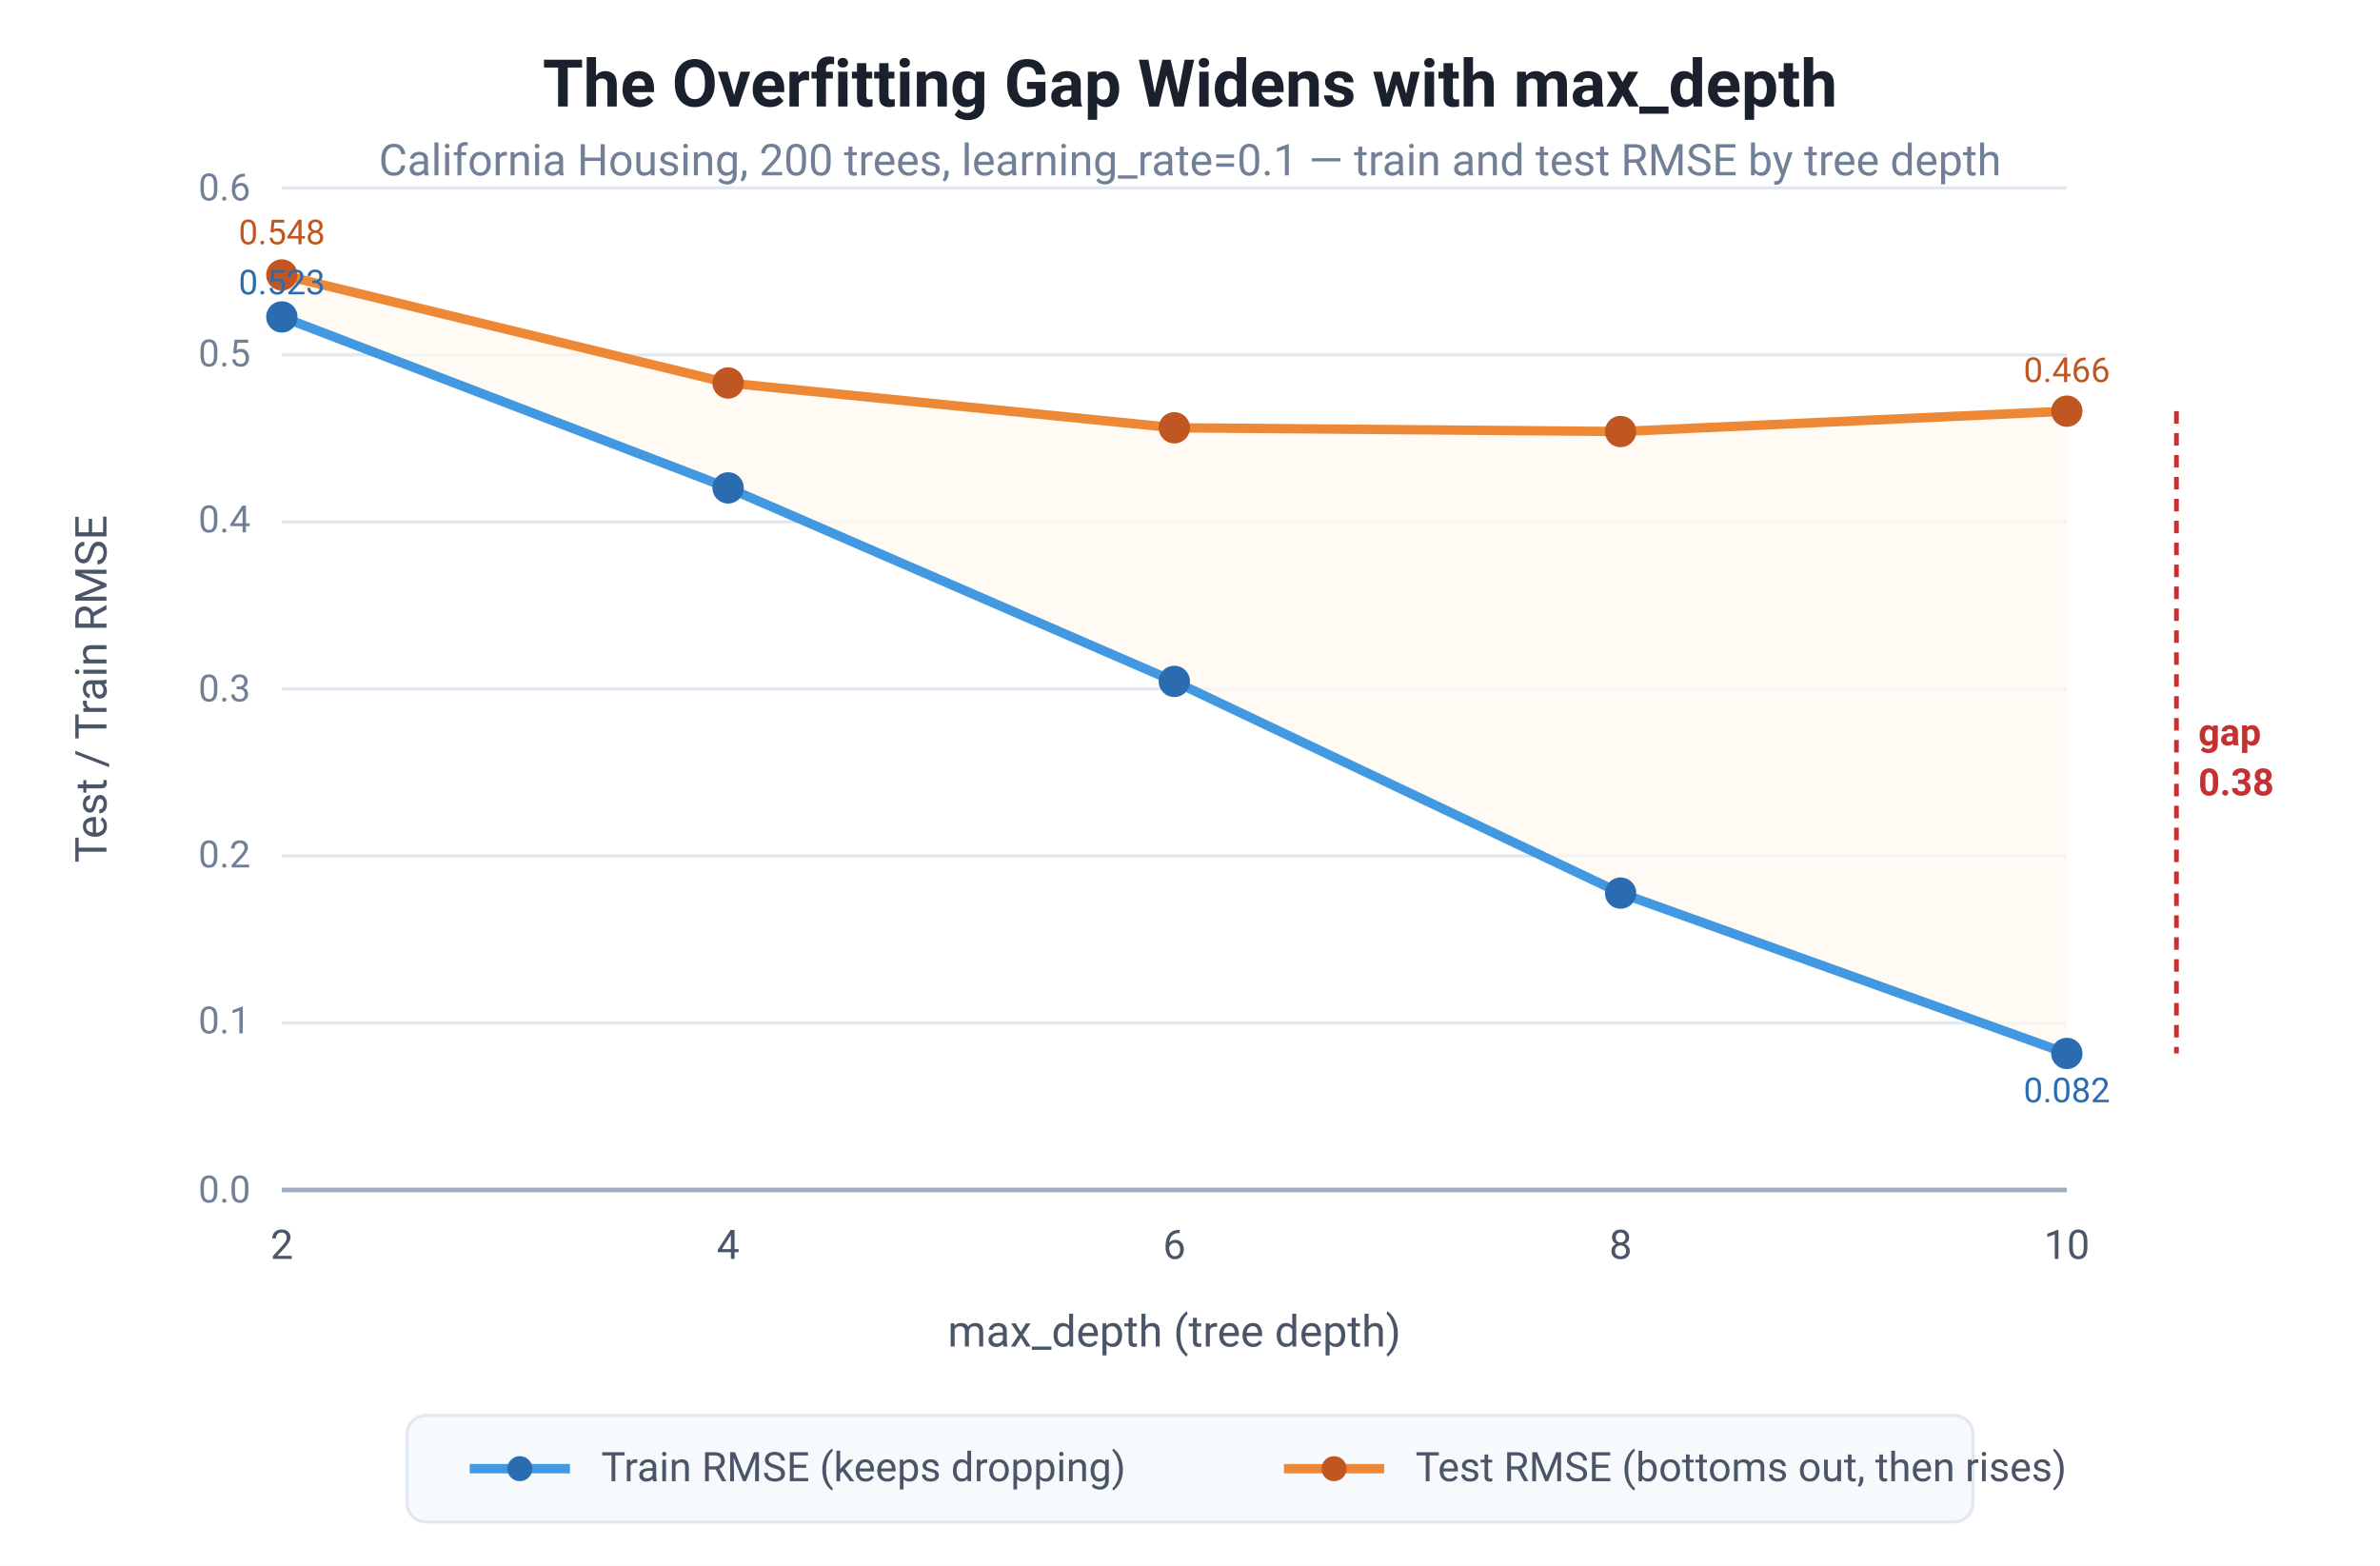
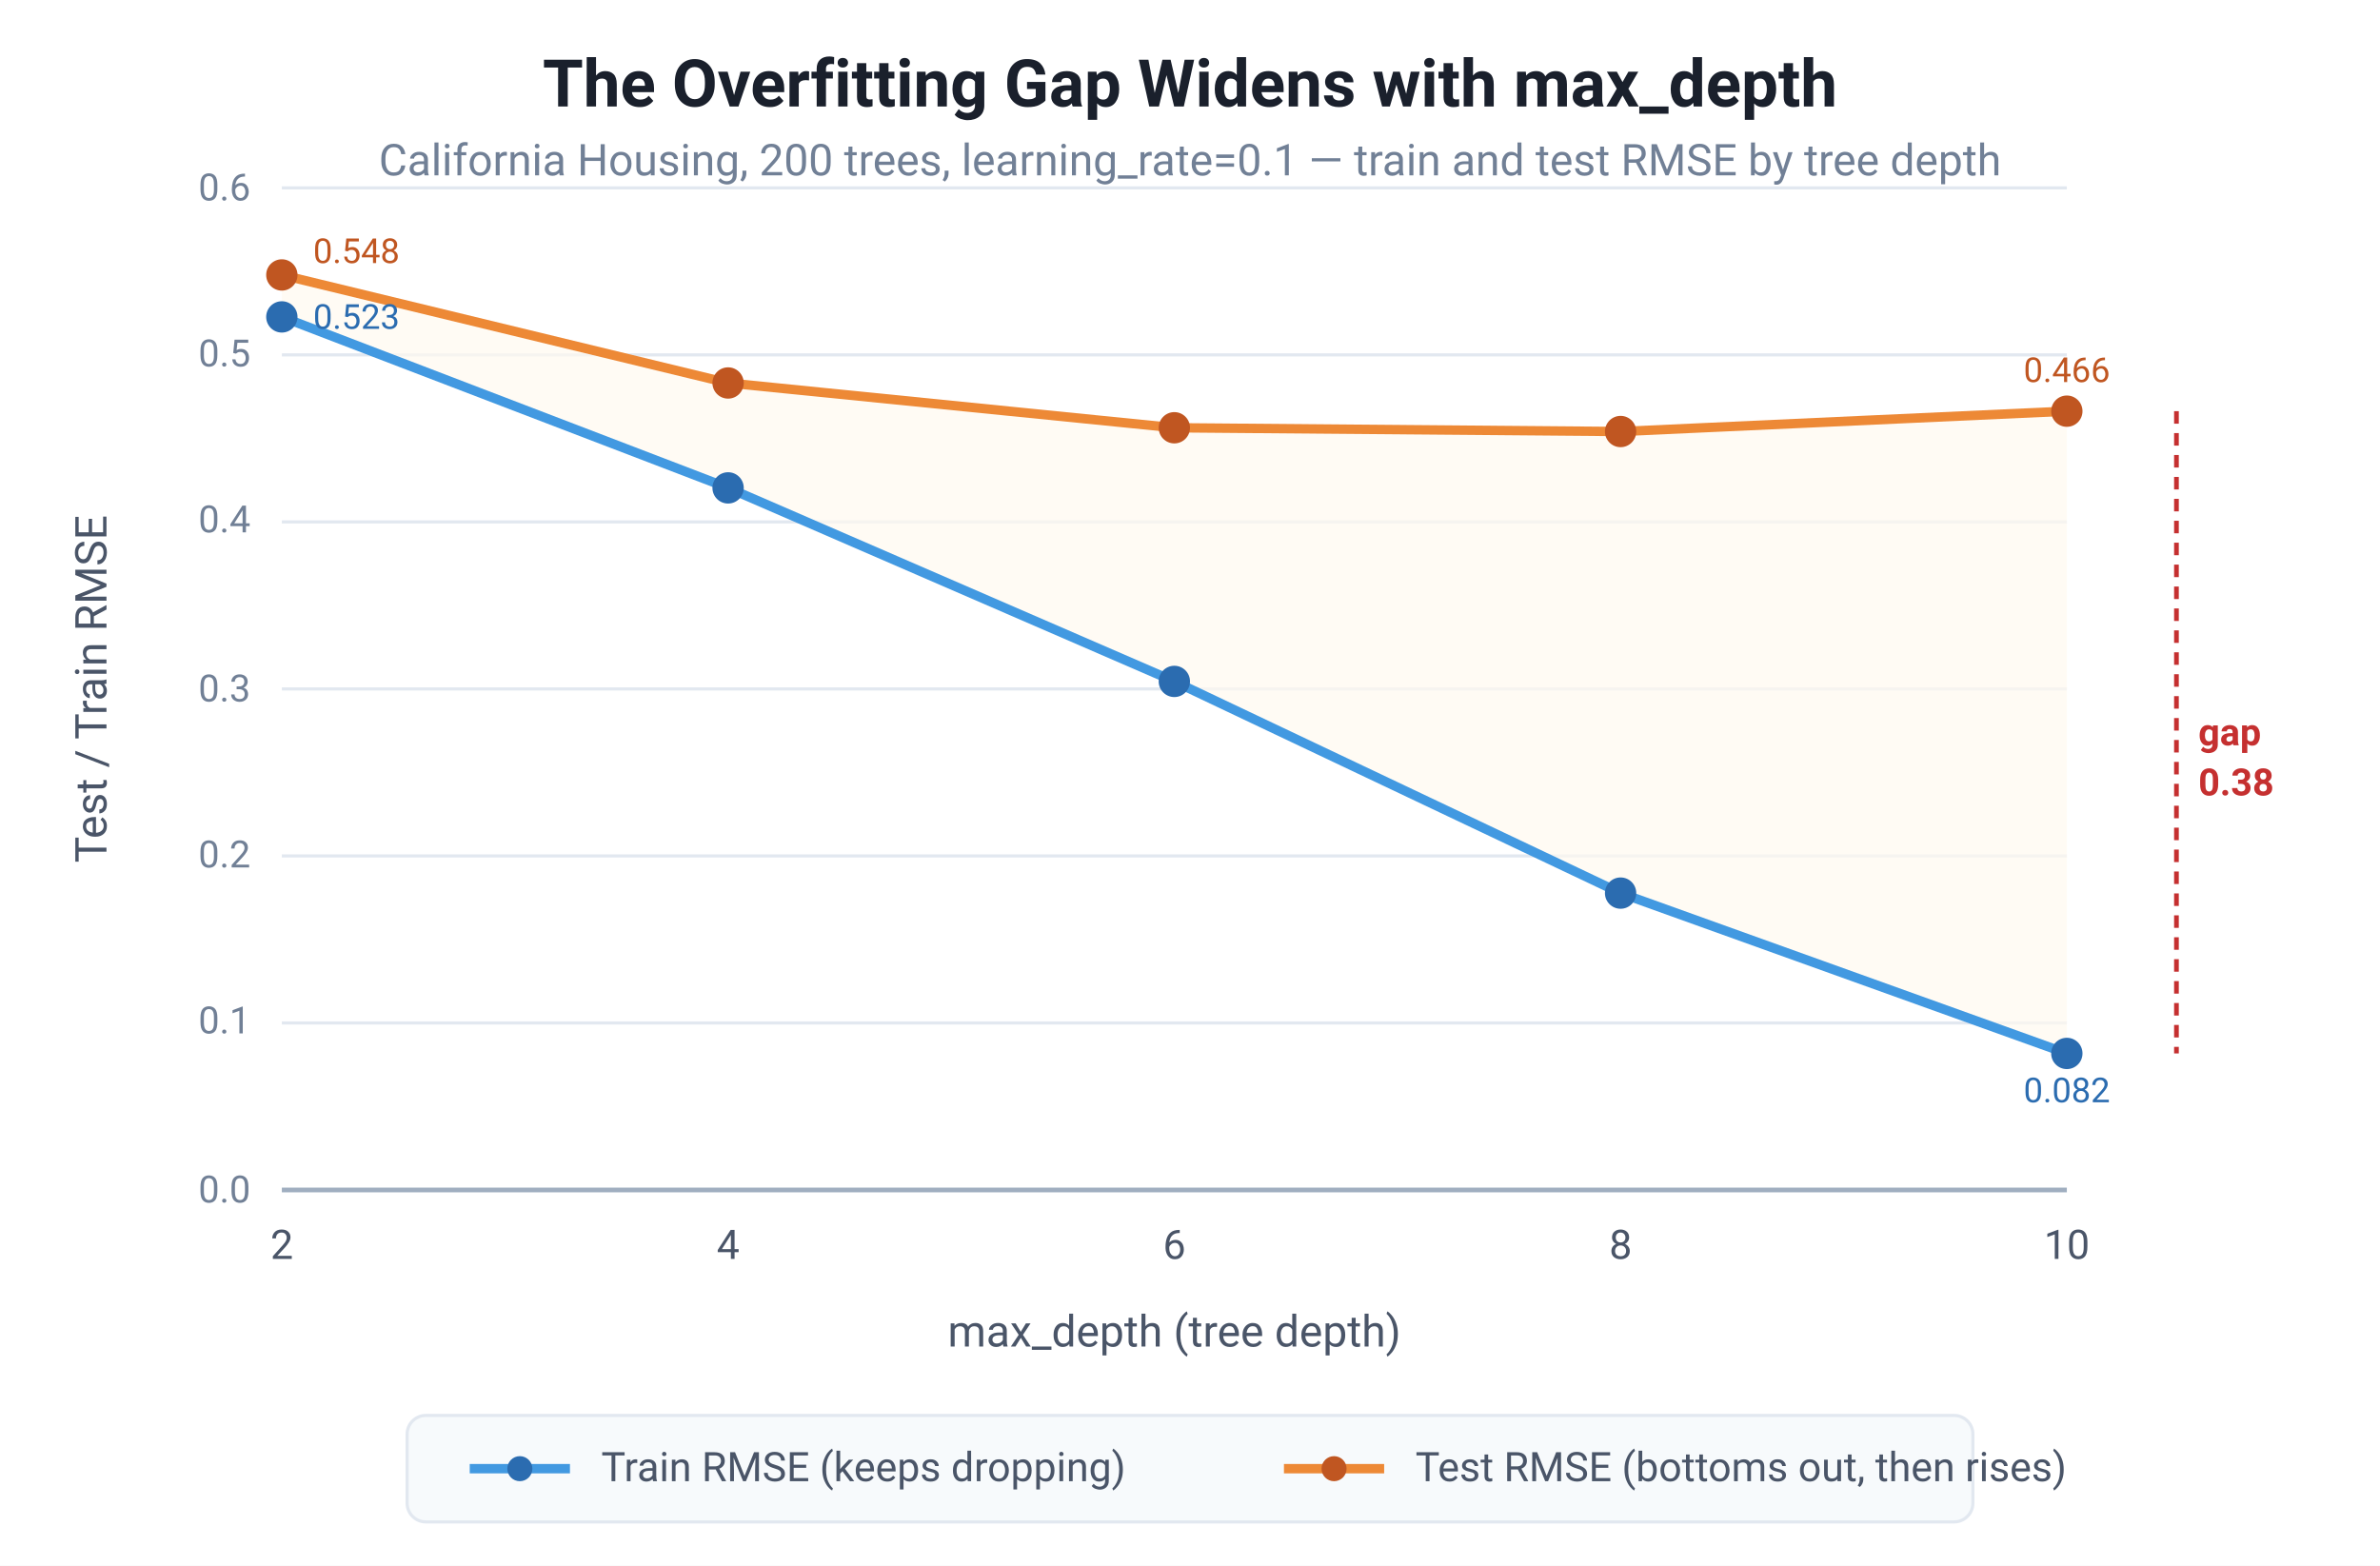
<svg xmlns="http://www.w3.org/2000/svg" viewBox="0 0 760 500" font-family="-apple-system, BlinkMacSystemFont, 'Segoe UI', Roboto, sans-serif">
  <rect x="0" y="0" width="760" height="500" fill="#ffffff" />
  <text x="380" y="34" text-anchor="middle" font-size="21" font-weight="700" fill="#1a202c">The Overfitting Gap Widens with max_depth</text>
  <text x="380" y="56" text-anchor="middle" font-size="14" fill="#718096">California Housing, 200 trees, learning_rate=0.1 — train and test RMSE by tree depth</text>
  <g font-size="12" fill="#a0aec0">
    <line x1="90" y1="60" x2="660" y2="60" stroke="#e2e8f0" stroke-width="1" />
    <text x="80" y="64" text-anchor="end" fill="#718096">0.6</text>
    <line x1="90" y1="113.33" x2="660" y2="113.33" stroke="#e2e8f0" stroke-width="1" />
    <text x="80" y="117" text-anchor="end" fill="#718096">0.5</text>
    <line x1="90" y1="166.67" x2="660" y2="166.67" stroke="#e2e8f0" stroke-width="1" />
    <text x="80" y="170" text-anchor="end" fill="#718096">0.4</text>
    <line x1="90" y1="220" x2="660" y2="220" stroke="#e2e8f0" stroke-width="1" />
    <text x="80" y="224" text-anchor="end" fill="#718096">0.3</text>
    <line x1="90" y1="273.33" x2="660" y2="273.33" stroke="#e2e8f0" stroke-width="1" />
    <text x="80" y="277" text-anchor="end" fill="#718096">0.2</text>
    <line x1="90" y1="326.67" x2="660" y2="326.67" stroke="#e2e8f0" stroke-width="1" />
    <text x="80" y="330" text-anchor="end" fill="#718096">0.1</text>
    <line x1="90" y1="380" x2="660" y2="380" stroke="#a0aec0" stroke-width="1.5" />
    <text x="80" y="384" text-anchor="end" fill="#718096">0.0</text>
  </g>
  <text x="34" y="220" text-anchor="middle" font-size="14" fill="#4a5568" transform="rotate(-90 34 220)">Test / Train RMSE</text>
  <text x="375" y="430" text-anchor="middle" font-size="14" fill="#4a5568">max_depth (tree depth)</text>
  <g font-size="13" fill="#4a5568" text-anchor="middle">
    <text x="90" y="402">2</text>
    <text x="232.5" y="402">4</text>
    <text x="375" y="402">6</text>
    <text x="517.5" y="402">8</text>
    <text x="660" y="402">10</text>
  </g>
  <polygon points="90 101.2 232.5 155.8 375 217.6 517.5 285.2 660 336.4 660 131.3 517.5 137.8 375 136.6 232.5 122.3 90 87.8" fill="#fffaf0" stroke="none" opacity="0.7" />
  <polyline points="90 87.8 232.5 122.3 375 136.6 517.5 137.8 660 131.3" fill="none" stroke="#ed8936" stroke-width="3" />
  <g fill="#c05621">
    <circle cx="90" cy="87.8" r="5" />
    <circle cx="232.5" cy="122.3" r="5" />
    <circle cx="375" cy="136.6" r="5" />
    <circle cx="517.5" cy="137.8" r="5" />
    <circle cx="660" cy="131.3" r="5" />
  </g>
  <polyline points="90 101.2 232.5 155.8 375 217.6 517.5 285.2 660 336.4" fill="none" stroke="#4299e1" stroke-width="3" />
  <g fill="#2b6cb0">
    <circle cx="90" cy="101.2" r="5" />
    <circle cx="232.5" cy="155.8" r="5" />
    <circle cx="375" cy="217.6" r="5" />
    <circle cx="517.5" cy="285.2" r="5" />
    <circle cx="660" cy="336.4" r="5" />
  </g>
-   <g font-size="11" fill="#c05621" text-anchor="middle">
-     <text x="90" y="78">0.548</text>
-     <text x="660" y="122">0.466</text>
+   <g font-size="11" fill="#c05621">
+     <text x="100" y="84" text-anchor="start">0.548</text>
+     <text x="660" y="122" text-anchor="middle">0.466</text>
  </g>
-   <g font-size="11" fill="#2b6cb0" text-anchor="middle">
-     <text x="90" y="94">0.523</text>
-     <text x="660" y="352">0.082</text>
+   <g font-size="11" fill="#2b6cb0">
+     <text x="100" y="105" text-anchor="start">0.523</text>
+     <text x="660" y="352" text-anchor="middle">0.082</text>
  </g>
  <line x1="695" y1="131.3" x2="695" y2="336.4" stroke="#c53030" stroke-width="1.5" stroke-dasharray="4,3" />
  <text x="702" y="238" font-size="12" fill="#c53030" font-weight="600">gap</text>
  <text x="702" y="254" font-size="12" fill="#c53030" font-weight="600">0.38</text>
  <g font-size="13">
    <rect x="130" y="452" width="500" height="34" rx="6" fill="#f7fafc" stroke="#e2e8f0" stroke-width="1" />
    <line x1="150" y1="469" x2="182" y2="469" stroke="#4299e1" stroke-width="3" />
    <circle cx="166" cy="469" r="4" fill="#2b6cb0" />
    <text x="192" y="473" fill="#4a5568">Train RMSE (keeps dropping)</text>
    <line x1="410" y1="469" x2="442" y2="469" stroke="#ed8936" stroke-width="3" />
    <circle cx="426" cy="469" r="4" fill="#c05621" />
    <text x="452" y="473" fill="#4a5568">Test RMSE (bottoms out, then rises)</text>
  </g>
</svg>
